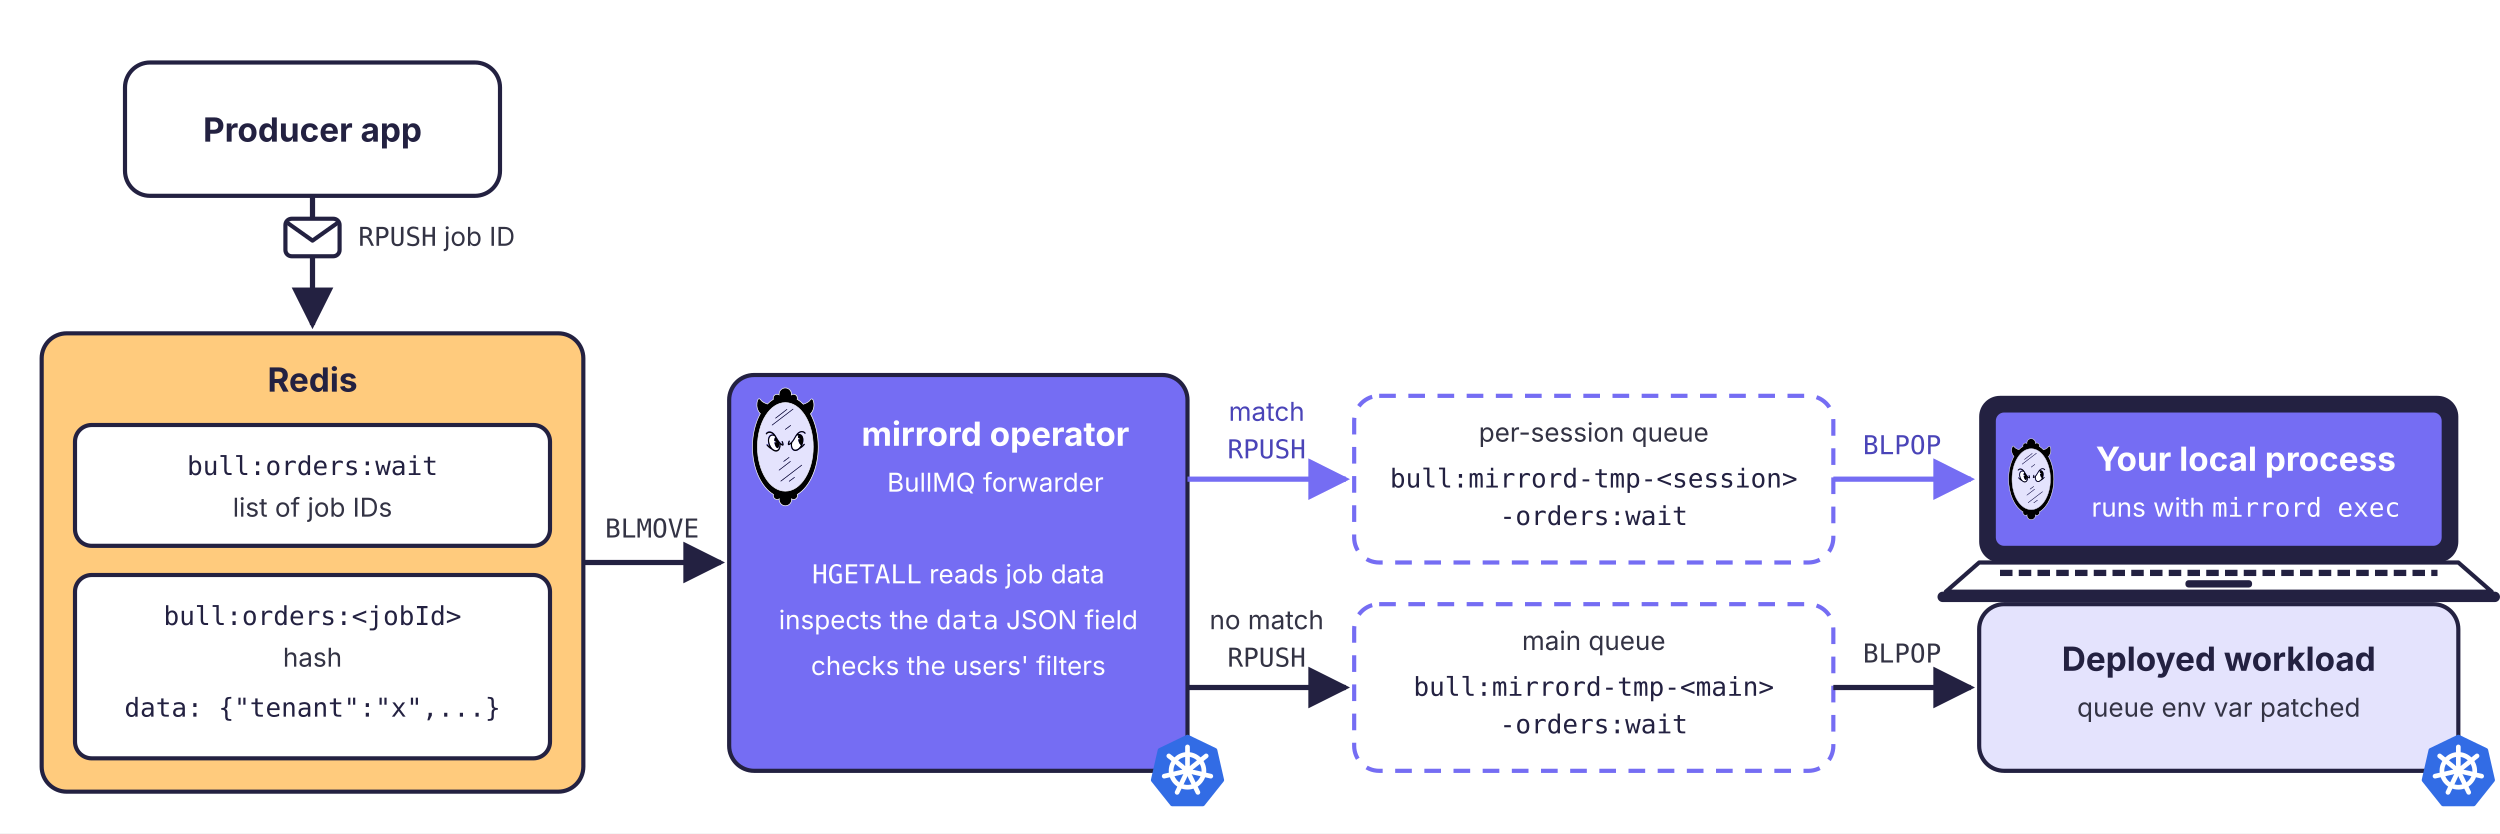
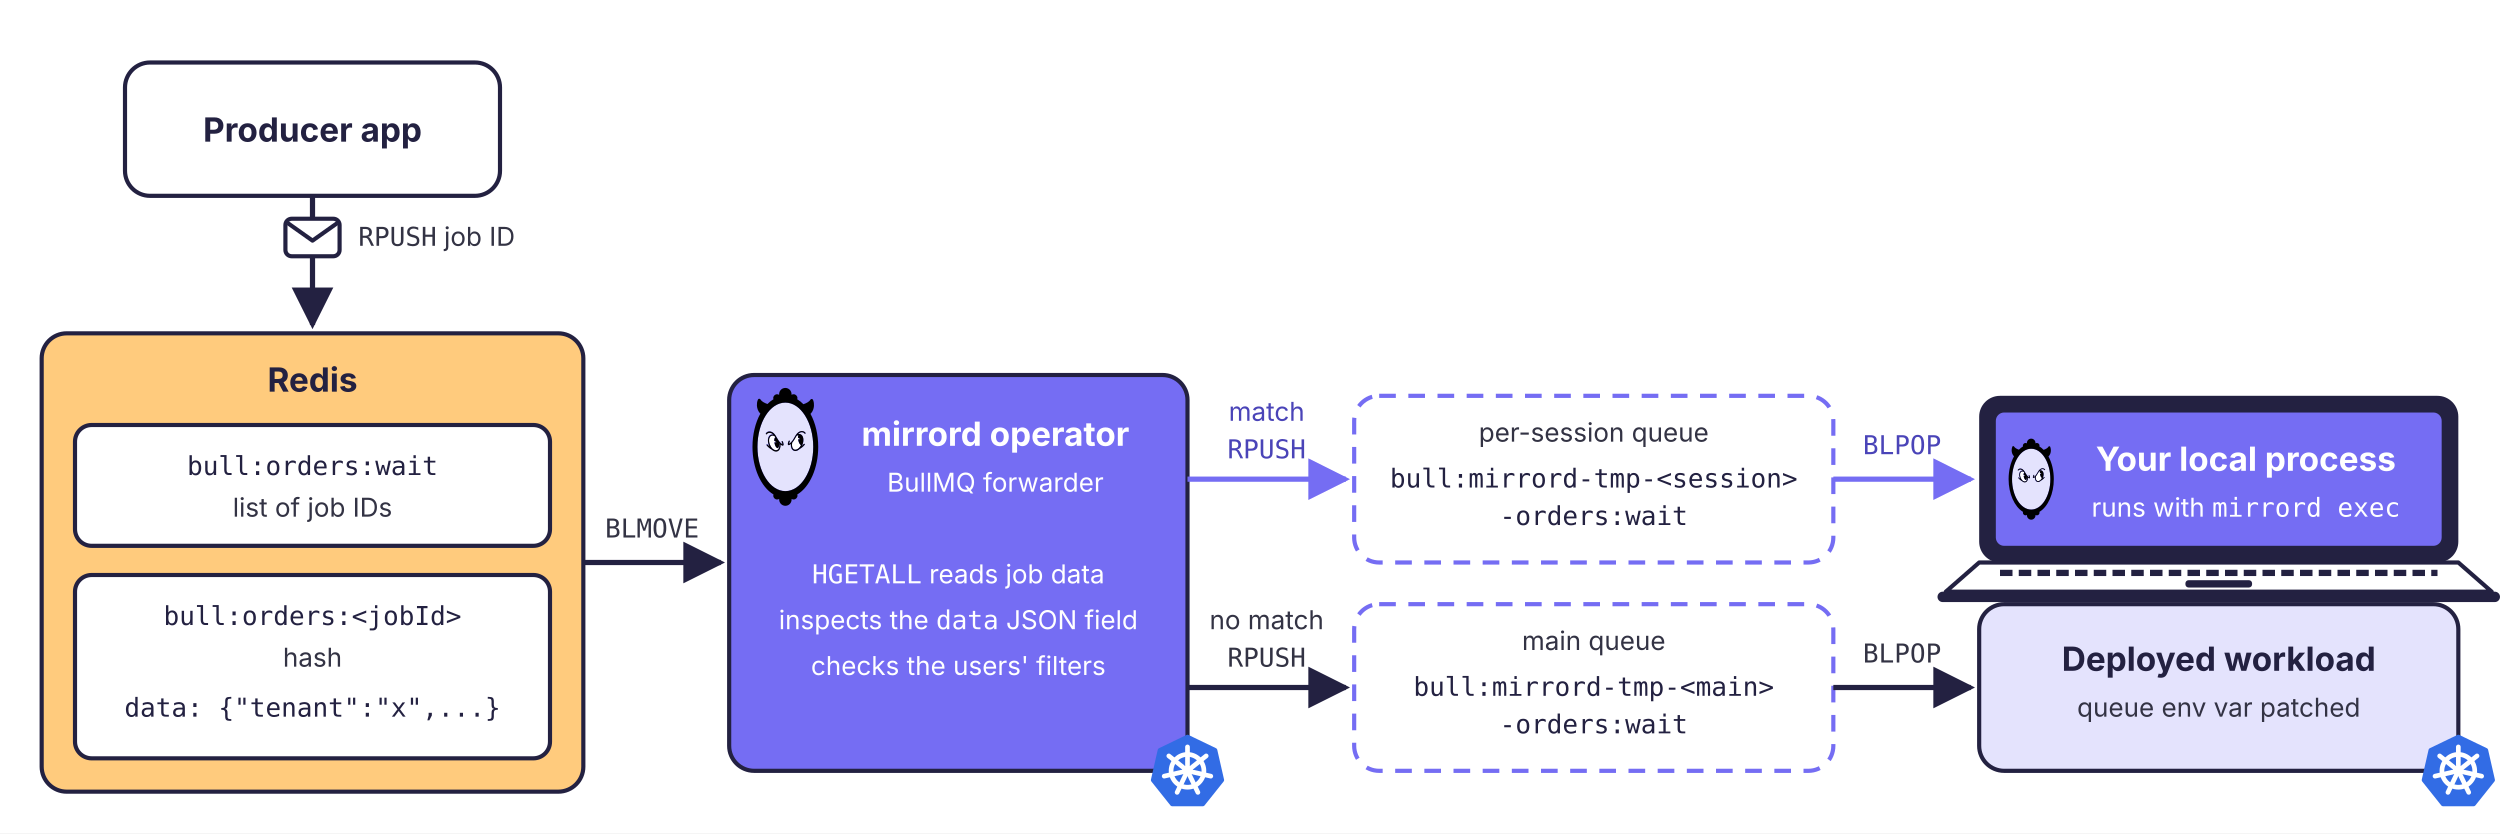
<svg xmlns="http://www.w3.org/2000/svg" viewBox="0 0 1200 400" width="1200" height="400" font-family="Inter, Helvetica, Arial, sans-serif" role="img" aria-labelledby="t d">
  <defs>
    <marker id="arrow" viewBox="0 0 10 10" refX="9" refY="5" markerWidth="8" markerHeight="8" orient="auto-start-reverse">
      <path d="M0 0 L10 5 L0 10 z" fill="#232141" />
    </marker>
    <marker id="arrow-purple" viewBox="0 0 10 10" refX="9" refY="5" markerWidth="8" markerHeight="8" orient="auto-start-reverse">
      <path d="M0 0 L10 5 L0 10 z" fill="#756DF3" />
    </marker>
    <symbol id="k8s" viewBox="0 0 32 32">
      <polygon points="16.00,1.60 27.73,7.25 30.62,19.94 22.51,30.11 9.49,30.11 1.38,19.94 4.27,7.25" fill="#326CE5" stroke="#326CE5" stroke-width="2" stroke-linejoin="round" />
      <g fill="none" stroke="#ffffff" stroke-width="2" stroke-linecap="round">
        <circle cx="16" cy="16" r="7" />
        <line x1="16.00" y1="13.40" x2="16.00" y2="5.80" />
        <line x1="18.03" y1="14.38" x2="23.97" y2="9.64" />
        <line x1="18.53" y1="16.58" x2="25.94" y2="18.27" />
        <line x1="17.13" y1="18.34" x2="20.43" y2="25.19" />
        <line x1="14.87" y1="18.34" x2="11.57" y2="25.19" />
        <line x1="13.47" y1="16.58" x2="6.06" y2="18.27" />
        <line x1="13.97" y1="14.38" x2="8.03" y2="9.64" />
      </g>
      <circle cx="16" cy="16" r="2.4" fill="#ffffff" />
    </symbol>
    <symbol id="mirrord" viewBox="97 61 391 696">
      <path fill="#ffffff" d="M255.6,387c4.1,19.1-0.9,36.1-12,40.5c-8.2,3.2-17.8,0-26.5-8.2c-0.3-0.6-0.9-0.9-1.5-1.2c0,0,0,0-0.3-0.3 c-5.5-5.6-10.5-13.2-14-22c-4.7-11.5-6.1-23.2-4.4-33.5c1.8-9.4,6.1-16.1,12.8-18.8c5.5-2.3,12.5-1.5,19.3,2.6 c1.5,2.3,2.6,4.4,3.8,6.2c-4.1,2.6-6.4,10.3-6.4,20.3l3.2,1.8l11.1,6.5l-12.5,1.5h-0.9c0.3,1.2,0.3,2.3,0.6,3.5 c3.2,17.9,12,31.1,19,29.7c6.4-1.2,9.6-14.4,7.6-30.2C255.3,386.4,255.6,386.7,255.6,387z" />
      <path fill="#ffffff" d="M384,398.4c-3.2,6.8-7.3,12.3-12,17c0,0,0,0-0.3,0c-0.6,0.3-0.9,0.9-1.2,1.2c-8.7,7.9-18.4,11.5-26.5,8.2 c-11.1-4.7-16-21.4-12-40.5c1.5-1.8,3.2-3.8,4.7-5.6c5-6.5,9-13.2,12.8-20l1.2-2.1c1.2-1.8,2-3.8,3.2-5.6c1.2-2.1,2.6-4.4,4.4-7 c3.5-2.1,6.7-3.2,9.9-3.8c-2,4.7-2.3,10.3-2.3,15.3l3.2,1.8l11.1,6.5l-12.5,1.5h-0.9c0.3,1.2,0.3,2.3,0.6,3.8 C370.5,384.6,377.5,397,384,398.4z" />
-       <path fill="#E4E3FD" d="M405,391.7c-1.5-1.2-3.8-0.9-5,0.6c-3.2,4.1-7,7.9-11.1,11.5c1.2-2.3,2.6-5,3.5-7.6 c5.3-12.6,6.7-25.8,4.7-37.3c-2.3-12-8.2-20.6-16.9-24.1c-4.1-1.8-8.8-2.1-13.7-1.2c4.4-4.4,10.2-8.5,17.5-10 c8.2-1.5,16.6,1.5,20.4,7.3c1.2,1.5,3.2,2.1,5,0.9c1.5-1.2,2-3.2,0.9-4.7c-5.5-8.2-16.6-12.3-27.4-10c-11.1,2.1-19.3,9.7-24.2,15.6 c-2,2.3-3.8,5-5.5,7.3c-2,2.9-3.5,5.6-5,8.2c-1.2,2.1-2.3,3.8-3.2,5.6l-1.2,2.1c-3.8,6.5-7.6,13.2-12.3,19.1 c-5.8,7.6-11.7,12.9-18.4,16.7c0.6-5,2-9.7,4.4-14.1c0.9-1.8,0.3-3.8-1.5-4.7c-1.7-0.9-3.8-0.3-4.7,1.5c-2.9,5.6-4.7,11.5-5.3,17.6 c0,0.9-0.3,3.5,1.5,5.6c1.2,1.2,2.3,1.8,4.1,1.8c1.5,0,2.9-0.3,4.4-1.5c2.6-1.5,5.3-3.2,7.9-5.3c-1.7,18.5,5,34.1,17.5,39.3 c2.9,1.2,5.8,1.8,8.8,1.8c8.5,0,17.5-4.4,25.4-12c11.4-6.2,21.6-14.4,29.5-24.7C406.7,395.2,406.4,392.8,405,391.7z M292.1,149.1 c90.1,0,163.6,116.6,163.6,259.6s-73.5,259.6-163.6,259.6c-90.4,0-163.6-116.6-163.6-259.6S201.9,149.1,292.1,149.1z M389.5,517.3 c0.9-0.6,0.9-1.8,0.3-2.3c-0.6-0.9-1.8-0.9-2.3-0.3l-122.5,93.7c-0.9,0.6-0.9,1.8-0.3,2.3c0.3,0.3,0.9,0.6,1.5,0.6 c0.3,0,0.9,0,1.2-0.3L389.5,517.3z M346.9,589c0.9-0.6,0.9-1.8,0.3-2.3c-0.6-0.9-1.8-0.9-2.3-0.3l-31.2,23.2 c-0.9,0.6-0.9,1.8-0.3,2.3c0.3,0.6,0.9,0.9,1.5,0.9c0.3,0,0.6-0.3,0.9-0.3L346.9,589z M338.2,189.1c0.9-0.6,0.9-1.8,0.3-2.3 c-0.6-0.9-1.8-0.9-2.3-0.3l-122.5,93.4c-0.9,0.6-0.9,1.8-0.3,2.3c0.3,0.3,0.9,0.6,1.5,0.6c0.3,0,0.9,0,0.9-0.3L338.2,189.1z M324.4,284.5c0.9-0.6,0.9-1.8,0.3-2.3c-0.6-0.9-1.7-0.9-2.3-0.3l-31.2,22.9c-0.9,0.6-0.9,1.8-0.3,2.3c0.3,0.6,0.9,0.6,1.5,0.6 c0.3,0,0.6,0,0.9-0.3L324.4,284.5z M322.7,495.9c0.9-0.6,0.9-1.8,0.3-2.3c-0.6-0.9-1.8-0.9-2.3-0.3l-66.2,50.8 c-0.9,0.6-0.9,1.8-0.3,2.3c0.3,0.3,0.9,0.6,1.5,0.6c0.3,0,0.6,0,0.9-0.3L322.7,495.9z M314.8,472.4c0.9-0.6,0.9-1.8,0.3-2.3 c-0.6-0.9-1.8-0.9-2.3-0.3L281.6,493c-0.9,0.6-0.9,1.8-0.3,2.3c0.3,0.6,0.9,0.9,1.5,0.9c0.3,0,0.9-0.3,0.9-0.3L314.8,472.4z M302.3,190.5c0.9-0.6,0.9-1.8,0.3-2.3c-0.6-0.9-1.7-0.9-2.3-0.3L234,239c-0.9,0.6-0.9,1.8-0.3,2.3c0.3,0.3,0.9,0.6,1.5,0.6 c0.3,0,0.9,0,1.2-0.3L302.3,190.5z M280.1,399.6c1.8-2.1,1.5-4.7,1.5-5.6c-0.6-6.2-2.3-12.3-5-17.9c-0.9-1.8-2.9-2.3-4.7-1.5 c-1.8,0.9-2.3,2.9-1.5,4.7c2.3,4.4,3.8,9.4,4.4,14.1c-6.4-3.8-12.5-9.4-18.4-16.7c-4.7-6.2-8.8-12.9-12.3-19.1l-1.5-2.3 c-1.2-1.8-2-3.8-3.2-5.6c-1.5-2.3-2.9-5.3-5-8.2c0,0,0,0,0-0.3c-1.5-2.3-3.5-5-5.5-7.3c-5-5.9-13.1-13.2-24.2-15.6 c-10.8-2.1-21.9,2.1-27.4,10c-1.2,1.5-0.6,3.8,0.9,4.7c1.5,1.2,3.8,0.6,4.7-0.9c4.1-5.9,12.5-8.8,20.4-7.3 c7.3,1.5,13.1,5.9,17.5,10c-4.7-0.9-9.3-0.3-13.7,1.2c-8.8,3.5-14.6,12-16.9,24.1c-2,11.5-0.3,24.7,4.7,37.3 c1.2,2.6,2.3,5.3,3.5,7.6c-4.1-3.5-7.9-7.3-11.1-11.5c-1.2-1.5-3.5-1.8-5-0.6c-1.5,1.2-1.8,3.5-0.6,5c8.2,10,18.4,18.5,29.5,24.7 c7.9,7.6,16.9,11.7,25.7,11.7c2.9,0,6.1-0.6,8.8-1.8c12.5-5.3,19-20.6,17.5-39.3c2.6,2.1,5,3.8,7.9,5.3c1.5,0.9,2.9,1.2,4.4,1.2 C277.8,401.4,279.2,400.8,280.1,399.6z" />
+       <path fill="#E4E3FD" d="M405,391.7c-1.5-1.2-3.8-0.9-5,0.6c-3.2,4.1-7,7.9-11.1,11.5c1.2-2.3,2.6-5,3.5-7.6 c5.3-12.6,6.7-25.8,4.7-37.3c-2.3-12-8.2-20.6-16.9-24.1c-4.1-1.8-8.8-2.1-13.7-1.2c4.4-4.4,10.2-8.5,17.5-10 c8.2-1.5,16.6,1.5,20.4,7.3c1.2,1.5,3.2,2.1,5,0.9c1.5-1.2,2-3.2,0.9-4.7c-5.5-8.2-16.6-12.3-27.4-10c-11.1,2.1-19.3,9.7-24.2,15.6 c-2,2.3-3.8,5-5.5,7.3c-2,2.9-3.5,5.6-5,8.2c-1.2,2.1-2.3,3.8-3.2,5.6l-1.2,2.1c-3.8,6.5-7.6,13.2-12.3,19.1 c-5.8,7.6-11.7,12.9-18.4,16.7c0.6-5,2-9.7,4.4-14.1c0.9-1.8,0.3-3.8-1.5-4.7c-1.7-0.9-3.8-0.3-4.7,1.5c-2.9,5.6-4.7,11.5-5.3,17.6 c0,0.9-0.3,3.5,1.5,5.6c1.2,1.2,2.3,1.8,4.1,1.8c1.5,0,2.9-0.3,4.4-1.5c2.6-1.5,5.3-3.2,7.9-5.3c-1.7,18.5,5,34.1,17.5,39.3 c2.9,1.2,5.8,1.8,8.8,1.8c8.5,0,17.5-4.4,25.4-12c11.4-6.2,21.6-14.4,29.5-24.7C406.7,395.2,406.4,392.8,405,391.7z M292.1,149.1 c90.1,0,163.6,116.6,163.6,259.6s-73.5,259.6-163.6,259.6c-90.4,0-163.6-116.6-163.6-259.6S201.9,149.1,292.1,149.1z M280.1,399.6c1.8-2.1,1.5-4.7,1.5-5.6c-0.6-6.2-2.3-12.3-5-17.9c-0.9-1.8-2.9-2.3-4.7-1.5 c-1.8,0.9-2.3,2.9-1.5,4.7c2.3,4.4,3.8,9.4,4.4,14.1c-6.4-3.8-12.5-9.4-18.4-16.7c-4.7-6.2-8.8-12.9-12.3-19.1l-1.5-2.3 c-1.2-1.8-2-3.8-3.2-5.6c-1.5-2.3-2.9-5.3-5-8.2c0,0,0,0,0-0.3c-1.5-2.3-3.5-5-5.5-7.3c-5-5.9-13.1-13.2-24.2-15.6 c-10.8-2.1-21.9,2.1-27.4,10c-1.2,1.5-0.6,3.8,0.9,4.7c1.5,1.2,3.8,0.6,4.7-0.9c4.1-5.9,12.5-8.8,20.4-7.3 c7.3,1.5,13.1,5.9,17.5,10c-4.7-0.9-9.3-0.3-13.7,1.2c-8.8,3.5-14.6,12-16.9,24.1c-2,11.5-0.3,24.7,4.7,37.3 c1.2,2.6,2.3,5.3,3.5,7.6c-4.1-3.5-7.9-7.3-11.1-11.5c-1.2-1.5-3.5-1.8-5-0.6c-1.5,1.2-1.8,3.5-0.6,5c8.2,10,18.4,18.5,29.5,24.7 c7.9,7.6,16.9,11.7,25.7,11.7c2.9,0,6.1-0.6,8.8-1.8c12.5-5.3,19-20.6,17.5-39.3c2.6,2.1,5,3.8,7.9,5.3c1.5,0.9,2.9,1.2,4.4,1.2 C277.8,401.4,279.2,400.8,280.1,399.6z" />
      <path d="M439.4,215.2c29.5,54,45.5,122.4,45.5,193.8c0,123.6-49,234.9-122.8,279.2c0.6,2.1,1.2,4.4,1.2,6.8 c0,12.3-10.2,22.6-22.5,22.6c-4.4,0-8.8-1.2-12.3-3.5c0.3,1.2,0.3,2.6,0.3,3.8c0,20.3-16.3,36.7-36.5,36.7s-36.5-16.4-36.5-36.7 c0-1.2,0-2.6,0.3-3.8c-3.5,2.3-7.9,3.5-12.3,3.5c-12.3,0-22.5-10-22.5-22.6c0-2.3,0.3-4.7,1.2-6.8C148.6,643.6,99.3,532.3,99.3,409 c0-71.9,16.3-140.9,46.4-195.3c-1.5-0.9-2.3-2.1-3.5-3.2c-9.9-11.2-15.5-26.4-16.9-42.6c-0.6-11.5,0.9-23.2,5-33.8 c0.6-1.8,2.6-6.8,7.6-7.3c5.3-0.6,8.5,3.8,11.4,7.9c1.2,1.5,2.3,2.9,2.9,3.8c5.5,5.3,12.5,9.7,21.6,13.8c4.4,2.1,9,3.8,13.4,5.3 c11.1-11.2,22.8-20.6,35-27.9c-0.6-2.3-1.2-4.4-1.2-6.8c0-12.3,10.2-22.6,22.5-22.6c4.4,0,8.8,1.2,12.3,3.5c0-1.2-0.3-2.6-0.3-3.8 c0-20.3,16.3-36.7,36.5-36.7c20.1,0,36.5,16.4,36.5,36.7c0,1.2,0,2.6-0.3,3.8c3.5-2.3,7.9-3.5,12.3-3.5c12.5,0,22.5,10.3,22.5,22.6 c0,2.3-0.3,4.7-1.2,6.8c12.5,7.6,24.8,17.3,36.2,29.1c4.7-1.5,9-3.2,13.7-5.3c9-4.1,16-8.5,21.6-13.8c0.9-0.9,2-2.3,2.9-3.8 c2.9-4.1,6.1-8.5,11.4-7.9c5,0.6,7,5.6,7.6,7.3c4.1,10.6,5.5,22.3,4.7,33.8c-1.2,15.9-7,31.4-16.9,42.6 C442.3,212.6,441.1,214,439.4,215.2z M455.7,409c0-143.3-73.5-259.6-163.6-259.6c-90.4,0-163.6,116.6-163.6,259.6 c0,143,73.5,259.6,163.6,259.6C382.5,668.6,455.7,552,455.7,409z" />
-       <path fill="#ffffff" d="M292.4,756.6c-21.2,0-38.5-17.4-38.5-38.7c0-0.1,0-0.2,0-0.3c-3,1.3-6.5,2-10,2c-13.5,0-24.5-11-24.5-24.6 c0-2.2,0.2-4.2,0.7-5.9c-36.1-22.2-66.8-60.3-88.9-110.2C109,528.5,97.3,469.7,97.3,409c0-71.5,16.3-140.6,45.8-194.7 c-0.6-0.5-1.1-1-1.5-1.5c-0.3-0.3-0.5-0.6-0.8-0.8l-0.1-0.1c-9.7-10.9-15.9-26.4-17.4-43.7c-0.6-12.5,1.1-24.4,5.1-34.7 c0.8-2.3,3.2-7.9,9.2-8.6c6.5-0.7,10.4,4.7,13.2,8.7c1.1,1.4,2.2,2.8,2.9,3.7c5.3,5,11.9,9.2,20.9,13.3c3.5,1.7,7.6,3.3,12.1,4.8 c10.7-10.7,21.9-19.6,33.2-26.5c-0.5-1.9-0.9-3.7-0.9-5.8c0-13.3,11.2-24.6,24.5-24.6c3.5,0,6.9,0.7,10,2c0-0.1,0-0.2,0-0.3 c0-21.3,17.3-38.7,38.5-38.7c21.2,0,38.5,17.4,38.5,38.7c0,0.1,0,0.2,0,0.3c3-1.3,6.5-2,10-2c13.5,0,24.5,11,24.5,24.6 c0,2.2-0.2,4.2-0.7,5.9c12.2,7.6,23.8,16.9,34.3,27.6c3.7-1.2,7.6-2.7,12.3-4.8c9-4.1,15.7-8.4,21-13.4c0.7-0.7,1.8-2,2.6-3.4 l0.1-0.1c2.8-4,6.7-9.5,13.2-8.8c6,0.7,8.5,6.3,9.3,8.7c4,10.4,5.7,22.4,4.8,34.5c-1.2,16.6-7.5,32.4-17.2,43.5c-0.4,1-1.3,2-2.4,3 c29,53.9,44.9,122.4,44.9,193.3c0,60.9-11.7,119.7-33.9,170.2c-22,49.9-52.6,87.9-88.6,110c0.5,1.9,0.8,3.8,0.8,5.8 c0,13.3-11.2,24.6-24.5,24.6c-3.5,0-6.9-0.7-10-2c0,0.1,0,0.2,0,0.3C330.8,739.2,313.6,756.6,292.4,756.6z M259.4,709.5l-1.2,5 c-0.2,0.9-0.2,2.3-0.2,3.3c0,19.1,15.5,34.7,34.5,34.7s34.5-15.6,34.5-34.7c0-1.1,0-2.4-0.2-3.3l-1.2-5l4.3,2.9 c3.1,2.1,7,3.2,11.1,3.2c11.1,0,20.5-9.4,20.5-20.6c0-2.1-0.5-4.2-1.1-6.2l-0.4-1.5l1.3-0.8c72.9-43.8,121.8-155.3,121.8-277.5 c0-70.8-16.1-139.3-45.3-192.8l-0.9-1.6l1.5-1c1.6-1.1,2.3-2.2,2.4-2.5l0.1-0.4l0.3-0.3c9.3-10.4,15.2-25.5,16.4-41.4 c0.9-11.6-0.7-22.9-4.5-32.9c-0.6-1.7-2.3-5.6-6-6.1c-3.8-0.4-6.3,2.6-9.5,7c-0.9,1.5-2.1,3-3.2,4.1c-5.7,5.4-12.7,9.9-22.2,14.2 c-5.4,2.4-9.7,4-13.9,5.4l-1.2,0.4l-0.9-0.9c-10.9-11.3-23-21-35.8-28.8l-1.5-0.9l0.7-1.6c0.7-1.6,1-3.5,1-6 c0-11.4-9.2-20.6-20.5-20.6c-4.1,0-8.1,1.1-11.1,3.2l-4.3,2.9l1.2-5c0.2-0.9,0.2-2.3,0.2-3.3c0-19.1-15.5-34.7-34.5-34.7 c-19,0-34.5,15.6-34.5,34.7c0,0.5,0.1,1.1,0.1,1.7c0.1,0.7,0.2,1.4,0.2,2.1v3.8l-3.1-2.1c-3.1-2.1-7-3.2-11.1-3.2 c-11.1,0-20.5,9.4-20.5,20.6c0,1.9,0.4,3.6,0.9,5.6l0.5,2.1l-1.3,0.8c-11.8,7.1-23.5,16.4-34.6,27.6l-0.9,0.9l-1.2-0.4 c-5.1-1.7-9.7-3.5-13.6-5.4c-9.5-4.3-16.5-8.8-22.1-14.2l-0.2-0.2l-0.1-0.2c-0.5-0.8-1.7-2.2-2.8-3.6l-0.1-0.1 c-3.1-4.4-5.7-7.5-9.5-7.1c-3.7,0.4-5.4,4.3-5.9,6c-3.8,9.8-5.5,21.2-4.9,33c1.5,16.4,7.3,31.1,16.4,41.3c0.3,0.3,0.6,0.6,0.9,0.9 c0.7,0.8,1.4,1.5,2.2,2l1.6,1l-0.9,1.7c-29.7,53.8-46.1,122.8-46.1,194.3c0,121.9,49.2,233.4,122.4,277.5l1.5,0.9l-0.7,1.6 c-0.7,1.6-1,3.5-1,6c0,11.4,9.2,20.6,20.5,20.6c4.1,0,8.1-1.1,11.1-3.2L259.4,709.5z M292.1,670.6c-91.3,0-165.6-117.3-165.6-261.6 s74.3-261.6,165.6-261.6c91.3,0,165.6,117.3,165.6,261.6S383.4,670.6,292.1,670.6z M292.1,151.4c-89.1,0-161.6,115.5-161.6,257.6 c0,68.8,16.9,133.5,47.7,182.3c30.6,48.5,71,75.2,113.9,75.2c89.1,0,161.6-115.5,161.6-257.6C453.7,267,381.2,151.4,292.1,151.4z" />
-       <path d="M344.9,586.3c0.9-0.6,1.7-0.3,2.3,0.3c0.6,0.9,0.3,1.8-0.3,2.3l-31.2,23.2c-0.3,0.3-0.6,0.3-0.9,0.3 c-0.6,0-1.2-0.3-1.5-0.9c-0.6-0.9-0.3-1.8,0.3-2.3L344.9,586.3z" />
      <path d="M372,415.5c4.4-4.4,8.5-10.3,12-17c-6.4-1.8-13.4-13.8-16.3-29.7c-0.3-1.2-0.6-2.3-0.6-3.8h0.9l12.5-1.5l-11.1-6.5 l-3.2-1.8c0-5,0.3-10.6,2.3-15.3c-3.2,0.6-6.7,1.8-9.9,3.8c-1.8,2.3-3.2,5-4.4,7c-1.2,2.1-2.3,3.8-3.2,5.6l-1.2,2.1 c-3.8,6.5-7.9,13.5-12.8,20c-1.5,2.1-3.2,3.8-4.7,5.6c-4.1,19.1,0.9,35.8,12,40.5c8.2,3.2,17.8-0.3,26.5-8.2 C370.8,416.3,371.4,415.8,372,415.5z M410.5,326.8c1.2,1.5,0.9,3.8-0.9,4.7c-1.5,1.2-3.8,0.9-5-0.9c-4.1-5.9-12.5-8.8-20.4-7.3 c-7.3,1.5-13.1,5.9-17.5,10c4.7-0.9,9.3-0.3,13.7,1.2c8.8,3.5,14.9,12,16.9,24.1c2,11.5,0.3,24.7-4.7,37.3 c-1.2,2.6-2.3,5.3-3.5,7.6c4.1-3.5,7.9-7.3,11.1-11.5c1.2-1.5,3.5-1.8,5-0.6c1.5,1.2,1.7,3.5,0.6,5c-8.2,10.3-18.4,18.5-29.5,24.7 c-7.9,7.6-16.9,12-25.4,12c-3.2,0-6.1-0.6-8.8-1.8c-12.5-5.3-19-20.6-17.5-39.3c-2.6,2.1-5.3,3.8-7.9,5.3c-1.5,0.9-3.2,1.5-4.4,1.5 c-1.5,0-2.9-0.6-4.1-1.8c-1.7-2.1-1.5-4.7-1.5-5.6c0.6-6.2,2.3-12,5.3-17.6c0.9-1.8,2.9-2.3,4.7-1.5c1.8,0.9,2.3,2.9,1.5,4.7 c-2.3,4.4-3.8,9.4-4.4,14.1c6.4-3.8,12.5-9.4,18.4-16.7c4.7-6.2,8.8-12.6,12.3-19.1l1.2-2.1c1.2-2.1,2.3-3.8,3.2-5.6 c1.5-2.3,2.9-5.3,5-8.2c1.8-2.3,3.5-5,5.5-7.3c5-5.9,13.4-13.2,24.2-15.6C393.9,314.5,405,318.6,410.5,326.8z" />
-       <path d="M324.4,284.5l-31.5,23.2c-0.3,0.3-0.6,0.3-0.9,0.3c-0.6,0-1.2-0.3-1.5-0.6c-0.6-0.9-0.3-1.8,0.3-2.3l31.2-23.2 c0.9-0.6,1.7-0.3,2.3,0.3C325.6,282.7,325.3,283.9,324.4,284.5z" />
-       <path d="M312.8,469.5c0.9-0.6,1.8-0.3,2.3,0.3c0.6,0.9,0.3,1.8-0.3,2.3l-31.2,23.2c-0.3,0.3-0.6,0.3-0.9,0.3 c-0.6,0-1.2-0.3-1.5-0.9c-0.6-0.9-0.3-1.8,0.3-2.3L312.8,469.5z" />
-       <path d="M387.5,514.7c0.9-0.6,1.8-0.3,2.3,0.3c0.6,0.9,0.3,1.8-0.3,2.3L267,611c-0.3,0.3-0.6,0.3-1.2,0.3c-0.6,0-1.2-0.3-1.5-0.6 c-0.6-0.9-0.6-1.8,0.3-2.3L387.5,514.7z" />
-       <path d="M320.7,493c0.9-0.6,1.8-0.3,2.3,0.3c0.6,0.9,0.6,1.8-0.3,2.3l-66.2,51.1c-0.3,0.3-0.6,0.3-0.9,0.3c-0.6,0-1.2-0.3-1.5-0.6 c-0.6-0.9-0.6-1.8,0.3-2.3L320.7,493z" />
-       <path d="M300.2,187.9c0.9-0.6,1.7-0.3,2.3,0.3c0.6,0.9,0.6,1.8-0.3,2.3l-65.9,51.1c-0.3,0.3-0.6,0.3-1.2,0.3 c-0.6,0-0.9-0.3-1.5-0.6c-0.6-0.9-0.3-1.8,0.3-2.3L300.2,187.9z" />
-       <path d="M213.6,279.8l122.5-93.7c0.6-0.6,1.8-0.3,2.3,0.3c0.6,0.9,0.3,1.8-0.3,2.3l-122.5,93.7c-0.3,0.3-0.6,0.3-0.9,0.3 c-0.6,0-1.2-0.3-1.5-0.6C212.7,281.6,212.7,280.4,213.6,279.8z" />
      <path d="M243.9,427.5c11.1-4.4,16-21.4,12-40.5c-0.3-0.3-0.6-0.6-0.9-0.9c2,15.9-1.2,29.1-7.6,30.2c-7.3,1.5-15.8-12-19-29.7 c-0.3-1.2-0.3-2.3-0.6-3.5h0.9l12.5-1.5l-11.1-6.5l-3.2-1.8c0-10,2.3-17.6,6.4-20.3c-1.2-2.1-2.3-4.1-3.8-6.2 c-7-4.1-13.7-5-19.3-2.6c-6.4,2.6-11.1,9.4-12.8,18.8c-1.8,10-0.3,22,4.4,33.5c3.5,8.8,8.5,16.4,14,22c0,0,0.3,0,0.3,0.3 c0.6,0.3,1.2,0.9,1.5,1.2C225.9,427.2,235.8,430.7,243.9,427.5z M204.9,319.1c11.1,2.1,19.3,9.7,24.2,15.6c2,2.3,3.8,5,5.5,7.3 c0,0,0,0,0,0.3c2,2.9,3.5,5.6,5,8.2c1.2,1.8,2,3.5,3.2,5.6l1.5,2.3c3.8,6.5,7.6,12.9,12.3,19.1c5.8,7.3,11.7,12.9,18.4,16.7 c-0.6-5-2-9.7-4.4-14.1c-0.9-1.8-0.3-3.8,1.5-4.7c1.8-0.9,3.8-0.3,4.7,1.5c2.9,5.6,4.7,11.5,5,17.9c0,0.9,0.3,3.5-1.5,5.6 c-1.2,1.2-2.6,1.8-4.1,1.8c-1.5,0-2.9-0.6-4.4-1.2c-2.6-1.5-5.3-3.2-7.9-5.3c1.7,18.5-5,34.1-17.5,39.3c-2.9,1.2-5.8,1.8-8.8,1.8 c-8.5,0-17.5-4.4-25.7-11.7c-11.4-6.2-21.6-14.7-29.5-24.7c-1.2-1.5-0.9-3.8,0.6-5c1.5-1.2,3.8-0.9,5,0.6c3.2,4.1,7,7.9,11.1,11.5 c-1.2-2.3-2.6-5-3.5-7.6c-5-12.6-6.7-25.8-4.7-37.3c2-12,8.2-20.6,16.9-24.1c4.1-1.8,8.8-2.1,13.7-1.2c-4.4-4.4-10.2-8.8-17.5-10 c-8.2-1.5-16.6,1.5-20.4,7.3c-1.2,1.5-3.2,2.1-4.7,0.9c-1.5-1.2-2-3.2-0.9-4.7C183,320.9,194.1,317.1,204.9,319.1z" />
    </symbol>
    <symbol id="envelope" viewBox="0 0 28 20">
      <rect x="1" y="1" width="26" height="18" rx="3" fill="#ffffff" stroke="#232141" stroke-width="2" />
      <path d="M2 3 L14 11.5 L26 3" fill="none" stroke="#232141" stroke-width="2" stroke-linejoin="round" />
    </symbol>
  </defs>
  <rect x="0" y="0" width="1200" height="400" fill="#ffffff" />
  <rect x="60" y="30" width="180" height="64" rx="12" fill="#ffffff" stroke="#232141" stroke-width="2" />
  <text x="150" y="68" font-size="16" font-weight="700" fill="#232141" text-anchor="middle">Producer app</text>
  <line x1="150" y1="94" x2="150" y2="156" stroke="#232141" stroke-width="2.5" marker-end="url(#arrow)" />
  <use href="#envelope" x="136" y="104" width="28" height="20" />
  <text x="172" y="118" font-size="12.5" fill="#333344">
    <tspan font-family="Menlo, Consolas, monospace">RPUSH</tspan> job ID</text>
  <rect x="20" y="160" width="260" height="220" rx="12" fill="#FFCB7D" stroke="#232141" stroke-width="2" />
  <text x="150" y="188" font-size="16" font-weight="700" fill="#232141" text-anchor="middle">Redis</text>
  <rect x="36" y="204" width="228" height="58" rx="8" fill="#ffffff" stroke="#232141" stroke-width="2" />
  <text x="150" y="228" font-size="12.5" font-family="Menlo, Consolas, monospace" fill="#232141" text-anchor="middle">bull:orders:wait</text>
  <text x="150" y="248" font-size="12.5" fill="#333344" text-anchor="middle">list of job IDs</text>
  <rect x="36" y="276" width="228" height="88" rx="8" fill="#ffffff" stroke="#232141" stroke-width="2" />
  <text x="150" y="300" font-size="12.5" font-family="Menlo, Consolas, monospace" fill="#232141" text-anchor="middle">bull:orders:&lt;jobId&gt;</text>
  <text x="150" y="320" font-size="12.5" fill="#333344" text-anchor="middle">hash</text>
  <text x="150" y="344" font-size="12.5" font-family="Menlo, Consolas, monospace" fill="#232141" text-anchor="middle">data: {"tenant":"x",...}</text>
  <line x1="280" y1="270" x2="346" y2="270" stroke="#232141" stroke-width="2.5" marker-end="url(#arrow)" />
  <text x="313" y="258" font-size="12.5" font-family="Menlo, Consolas, monospace" fill="#333344" text-anchor="middle">BLMOVE</text>
  <rect x="350" y="180" width="220" height="190" rx="12" fill="#756DF3" stroke="#232141" stroke-width="2" />
  <use href="#mirrord" x="361.0" y="186.0" width="32.0" height="57.0" />
  <text x="477.8" y="214" font-size="16" font-weight="700" fill="#ffffff" text-anchor="middle">mirrord operator</text>
  <text x="477.8" y="236" font-size="12.5" fill="#ffffff" text-anchor="middle">BullMQ forwarder</text>
  <text x="460" y="280" font-size="12.5" fill="#ffffff" text-anchor="middle">
    <tspan font-family="Menlo, Consolas, monospace">HGETALL</tspan> reads job data</text>
  <text x="460" y="302" font-size="12.5" fill="#ffffff" text-anchor="middle">inspects the <tspan font-family="Menlo, Consolas, monospace">data</tspan> JSON field</text>
  <text x="460" y="324" font-size="12.5" fill="#ffffff" text-anchor="middle">checks the users' filters</text>
  <line x1="570" y1="230" x2="646" y2="230" stroke="#756DF3" stroke-width="2.5" marker-end="url(#arrow-purple)" />
  <text x="608" y="202" font-size="12.5" fill="#4a44b8" text-anchor="middle">match</text>
  <text x="608" y="220" font-size="12.5" font-family="Menlo, Consolas, monospace" fill="#4a44b8" text-anchor="middle">RPUSH</text>
  <rect x="650" y="190" width="230" height="80" rx="12" fill="#ffffff" stroke="#756DF3" stroke-width="2" stroke-dasharray="8 6" />
  <text x="765" y="212" font-size="12.5" fill="#333344" text-anchor="middle">per-session queue</text>
  <text x="765" y="234" font-size="12.5" font-family="Menlo, Consolas, monospace" fill="#232141" text-anchor="middle">bull:mirrord-tmp-&lt;session&gt;</text>
  <text x="765" y="252" font-size="12.5" font-family="Menlo, Consolas, monospace" fill="#232141" text-anchor="middle">-orders:wait</text>
  <line x1="880" y1="230" x2="946" y2="230" stroke="#756DF3" stroke-width="2.5" marker-end="url(#arrow-purple)" />
  <text x="913" y="218" font-size="12.5" font-family="Menlo, Consolas, monospace" fill="#4a44b8" text-anchor="middle">BLPOP</text>
  <rect x="950" y="190" width="230" height="80" rx="10" fill="#232141" />
  <rect x="958" y="198" width="214" height="64" rx="4" fill="#756DF3" />
  <path d="M950 270 H1180 L1196 284 H934 Z" fill="#ffffff" stroke="#232141" stroke-width="2" stroke-linejoin="round" />
  <line x1="960" y1="275" x2="1170" y2="275" stroke="#232141" stroke-width="3" stroke-dasharray="6 3" />
  <rect x="1049" y="278.5" width="32" height="3.5" rx="1.5" fill="#232141" />
  <rect x="930" y="284" width="270" height="5" rx="2.5" fill="#232141" />
  <use href="#mirrord" x="964" y="210" width="22" height="40" />
  <text x="1078" y="226" font-size="16" font-weight="700" fill="#ffffff" text-anchor="middle">Your local process</text>
  <text x="1078" y="248" font-size="12.5" fill="#ffffff" text-anchor="middle">runs with <tspan font-family="Menlo, Consolas, monospace">mirrord exec</tspan>
  </text>
  <line x1="570" y1="330" x2="646" y2="330" stroke="#232141" stroke-width="2.5" marker-end="url(#arrow)" />
  <text x="608" y="302" font-size="12.5" fill="#333344" text-anchor="middle">no match</text>
  <text x="608" y="320" font-size="12.5" font-family="Menlo, Consolas, monospace" fill="#333344" text-anchor="middle">RPUSH</text>
  <rect x="650" y="290" width="230" height="80" rx="12" fill="#ffffff" stroke="#756DF3" stroke-width="2" stroke-dasharray="8 6" />
  <text x="765" y="312" font-size="12.5" fill="#333344" text-anchor="middle">main queue</text>
  <text x="765" y="334" font-size="12.5" font-family="Menlo, Consolas, monospace" fill="#232141" text-anchor="middle">bull:mirrord-tmp-&lt;main&gt;</text>
  <text x="765" y="352" font-size="12.5" font-family="Menlo, Consolas, monospace" fill="#232141" text-anchor="middle">-orders:wait</text>
  <line x1="880" y1="330" x2="946" y2="330" stroke="#232141" stroke-width="2.5" marker-end="url(#arrow)" />
  <text x="913" y="318" font-size="12.5" font-family="Menlo, Consolas, monospace" fill="#333344" text-anchor="middle">BLPOP</text>
  <rect x="950" y="290" width="230" height="80" rx="12" fill="#E4E3FD" stroke="#232141" stroke-width="2" />
  <text x="1065" y="322" font-size="16" font-weight="700" fill="#232141" text-anchor="middle">Deployed workload</text>
  <text x="1065" y="344" font-size="12.5" fill="#333344" text-anchor="middle">queue env var patched</text>
  <use href="#k8s" x="552" y="352" width="36" height="36" />
  <use href="#k8s" x="1162" y="352" width="36" height="36" />
</svg>
